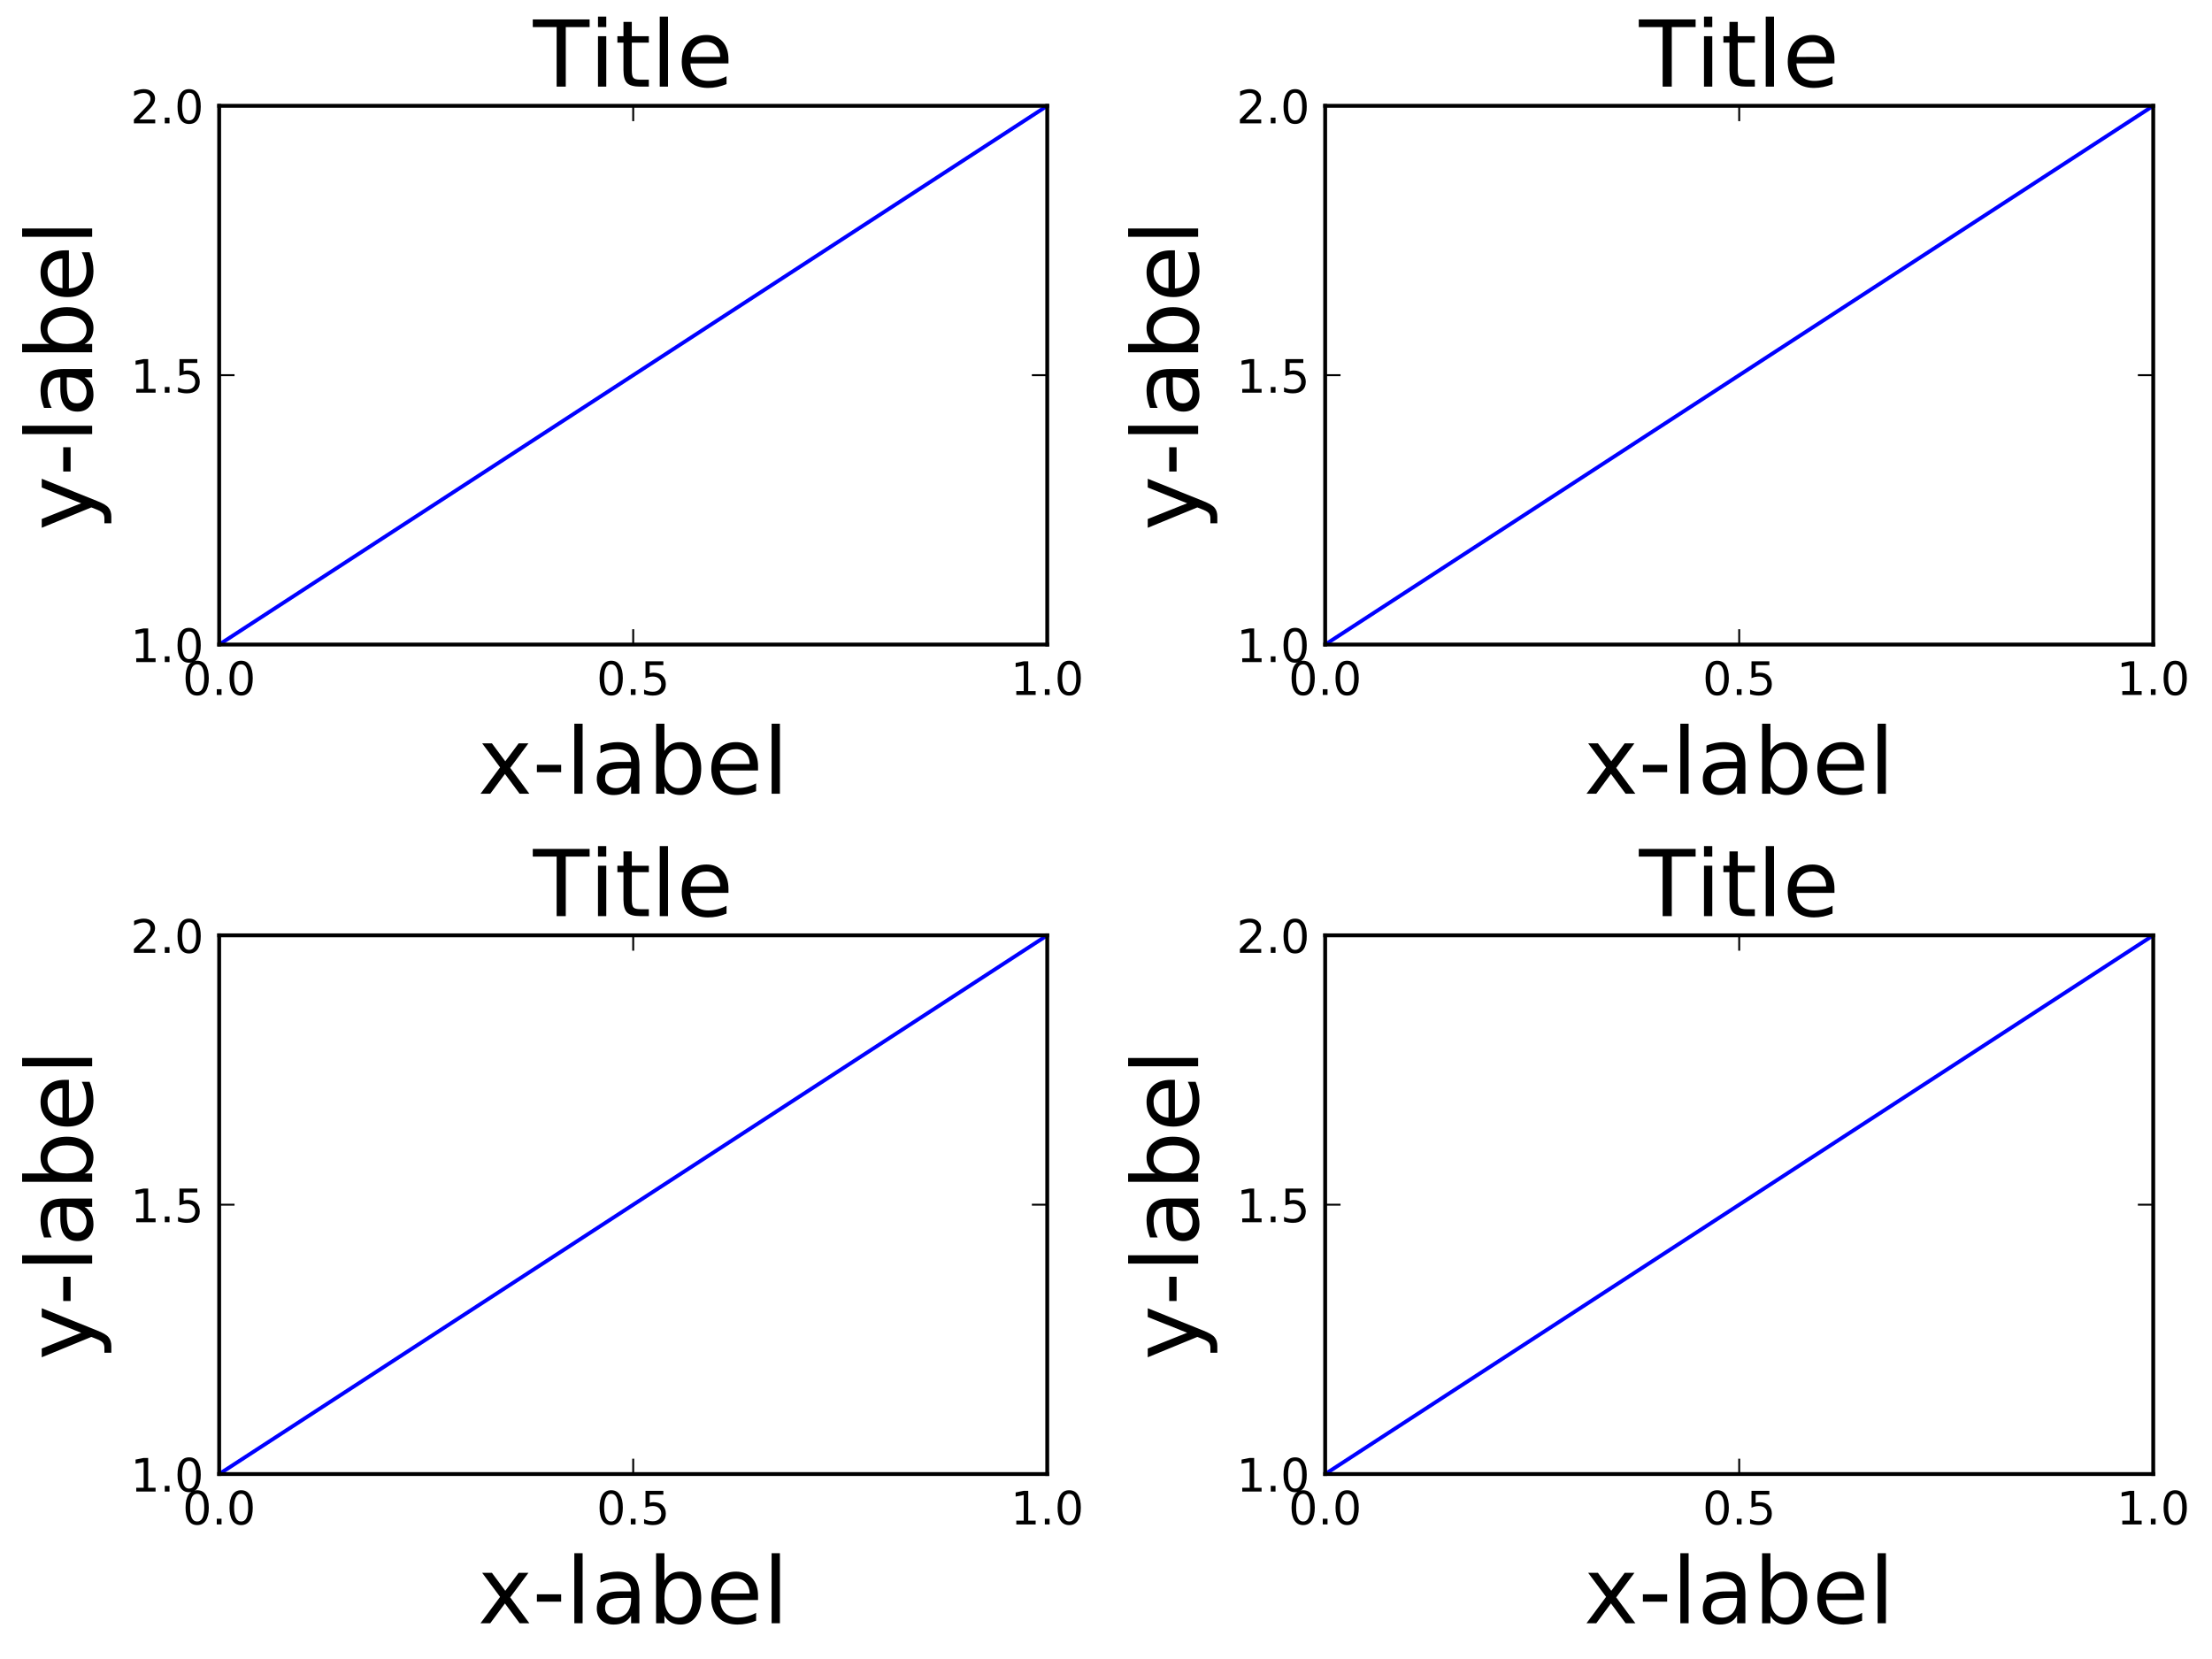
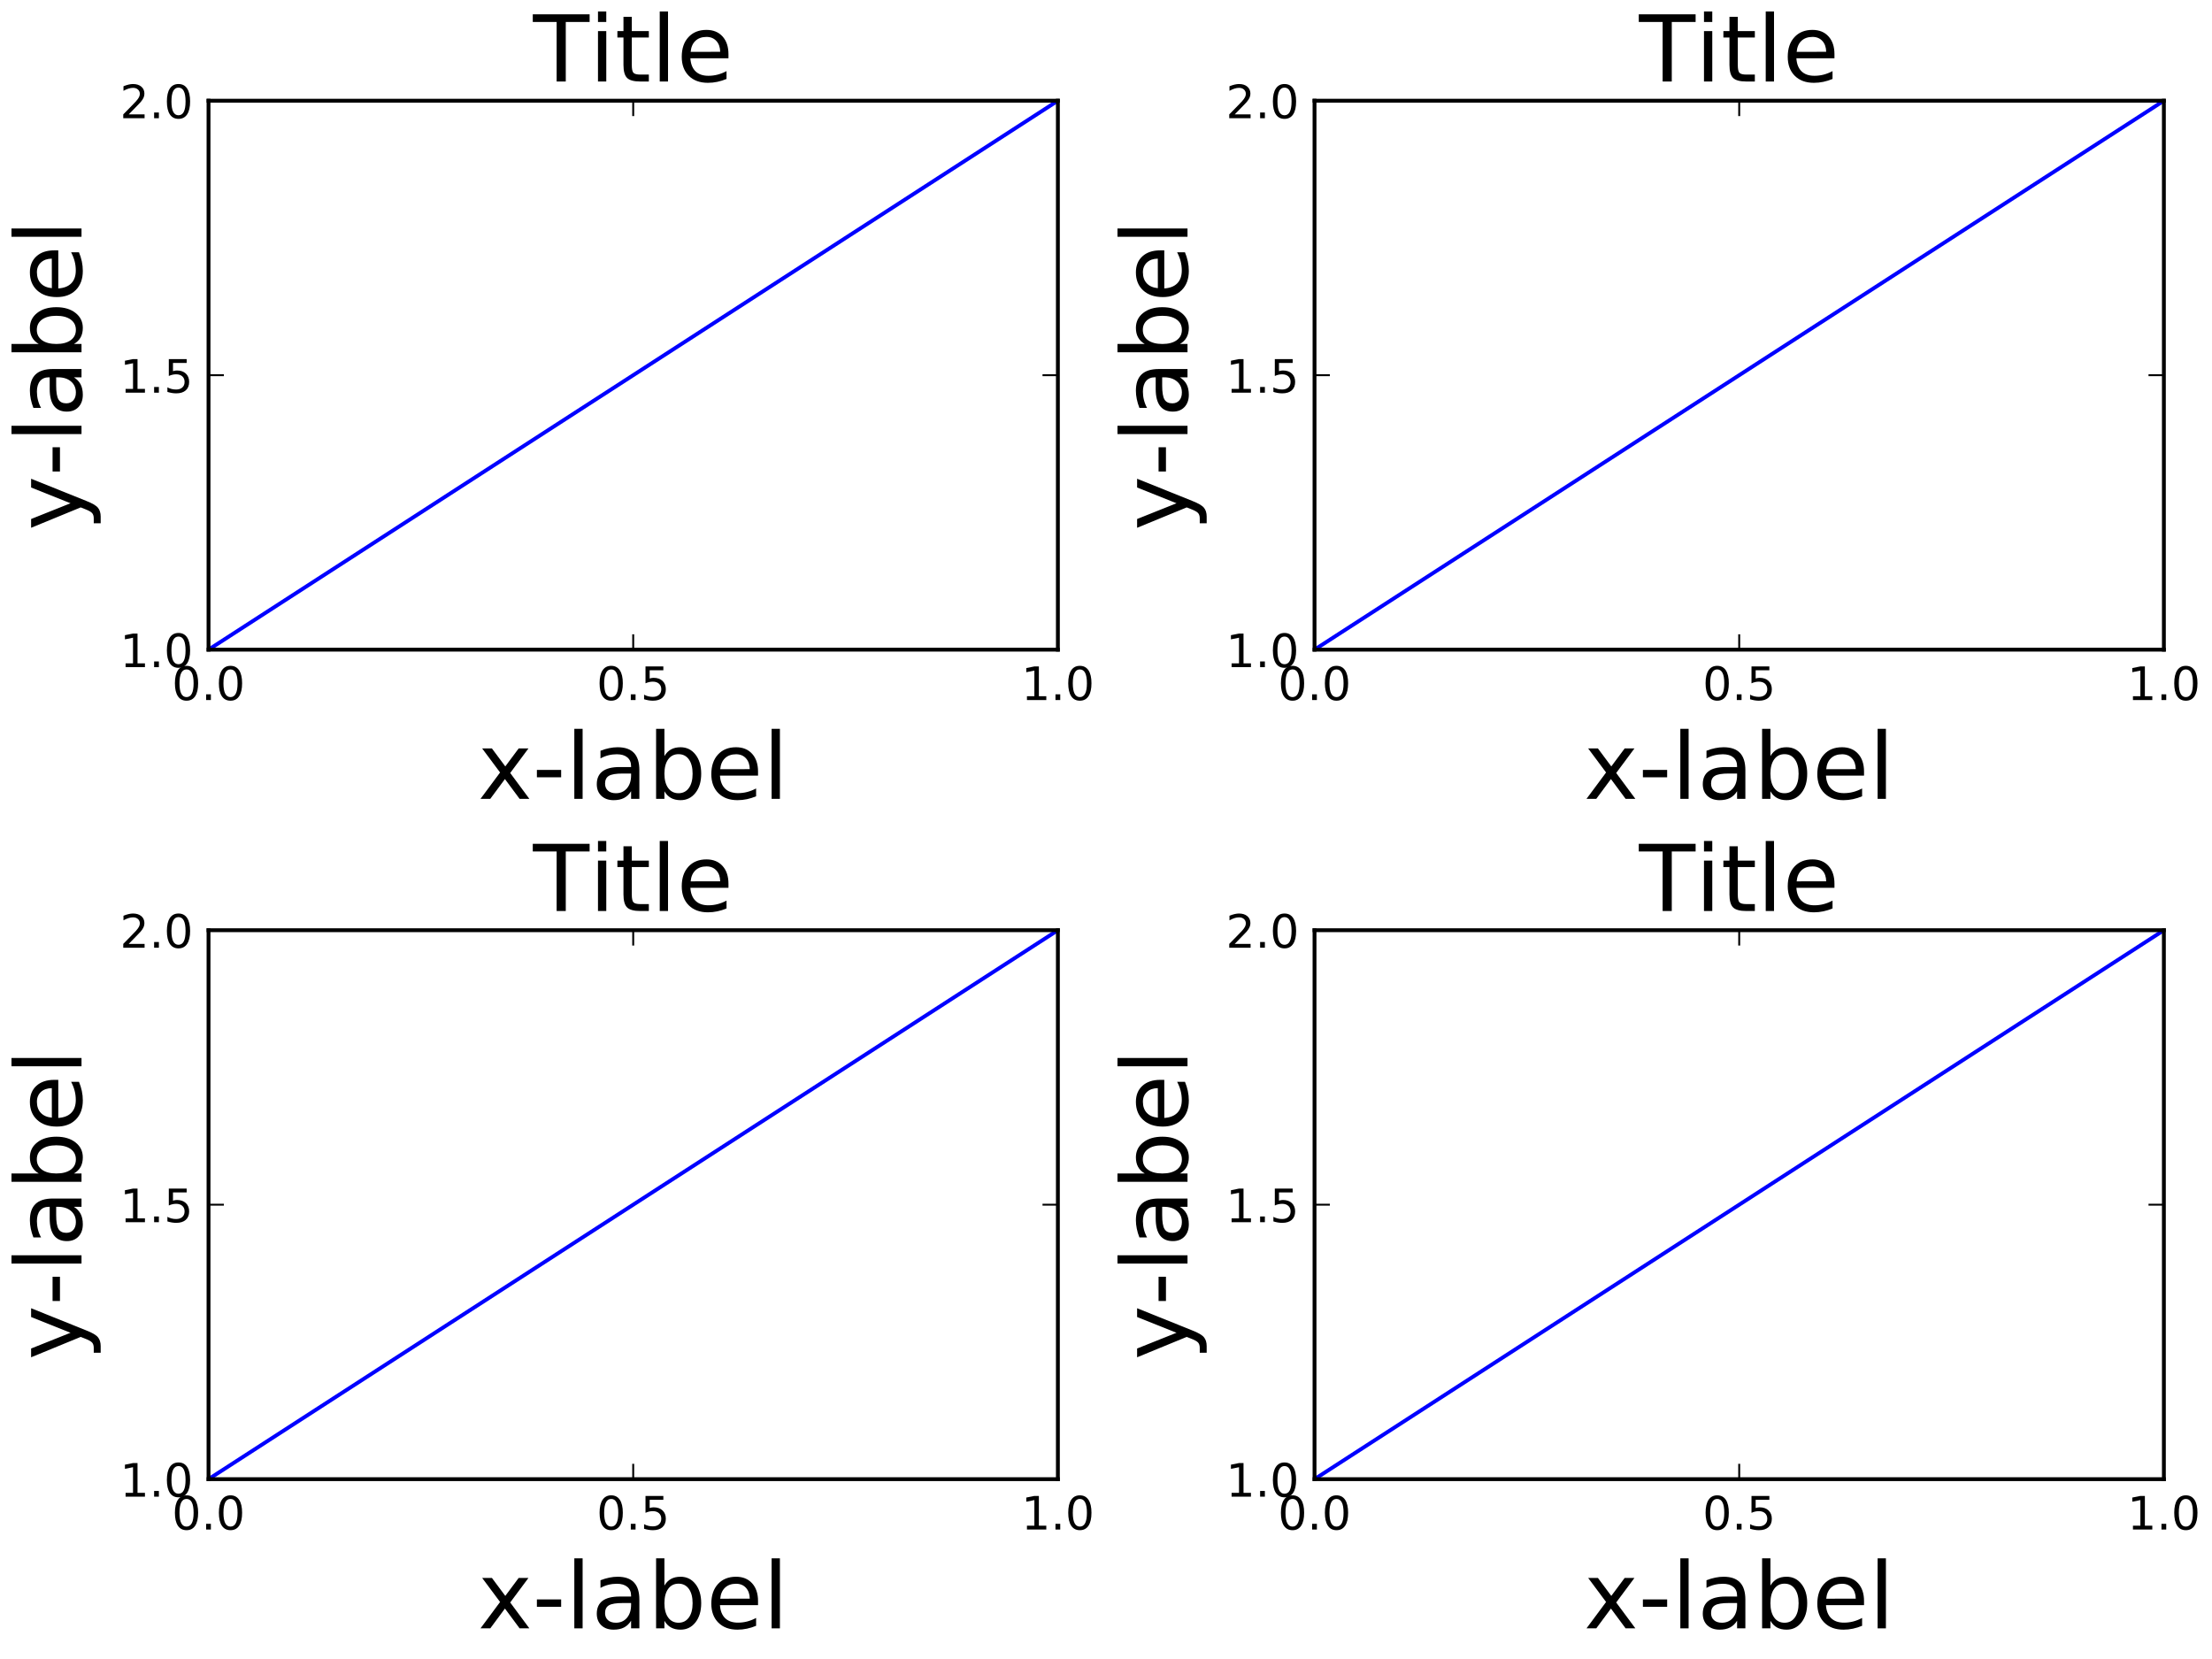
<svg xmlns="http://www.w3.org/2000/svg" xmlns:xlink="http://www.w3.org/1999/xlink" height="432pt" version="1.1" viewBox="0 0 576 432" width="576pt">
  <defs>
    <style type="text/css">
*{stroke-linecap:butt;stroke-linejoin:round;}
  </style>
  </defs>
  <g id="figure_1">
    <g id="patch_1">
      <path d="M 0 432  L 576 432  L 576 0  L 0 0  z " style="fill:#ffffff;" />
    </g>
    <g id="axes_1">
      <g id="patch_2">
-         <path d="M 57.071 167.839  L 272.698 167.839  L 272.698 27.556  L 57.071 27.556  z " style="fill:#ffffff;" />
+         <path d="M 54.3 169.17  L 275.469 169.17  L 275.469 26.225  L 54.3 26.225  z " style="fill:#ffffff;" />
      </g>
      <g id="line2d_1">
-         <path clip-path="url(#p19af121fdf)" d="M 57.071 167.839  L 272.698 27.556  " style="fill:none;stroke:#0000ff;stroke-linecap:square;" />
+         <path clip-path="url(#p1b4fb4a996)" d="M 54.3 169.17  L 275.469 26.225  " style="fill:none;stroke:#0000ff;stroke-linecap:square;" />
      </g>
      <g id="patch_3">
-         <path d="M 57.071 167.839  L 57.071 27.556  " style="fill:none;stroke:#000000;stroke-linecap:square;stroke-linejoin:miter;" />
+         <path d="M 54.3 169.17  L 54.3 26.225  " style="fill:none;stroke:#000000;stroke-linecap:square;stroke-linejoin:miter;" />
      </g>
      <g id="patch_4">
-         <path d="M 272.698 167.839  L 272.698 27.556  " style="fill:none;stroke:#000000;stroke-linecap:square;stroke-linejoin:miter;" />
+         <path d="M 275.469 169.17  L 275.469 26.225  " style="fill:none;stroke:#000000;stroke-linecap:square;stroke-linejoin:miter;" />
      </g>
      <g id="patch_5">
-         <path d="M 57.071 167.839  L 272.698 167.839  " style="fill:none;stroke:#000000;stroke-linecap:square;stroke-linejoin:miter;" />
+         <path d="M 54.3 169.17  L 275.469 169.17  " style="fill:none;stroke:#000000;stroke-linecap:square;stroke-linejoin:miter;" />
      </g>
      <g id="patch_6">
-         <path d="M 57.071 27.556  L 272.698 27.556  " style="fill:none;stroke:#000000;stroke-linecap:square;stroke-linejoin:miter;" />
+         <path d="M 54.3 26.225  L 275.469 26.225  " style="fill:none;stroke:#000000;stroke-linecap:square;stroke-linejoin:miter;" />
      </g>
      <g id="matplotlib.axis_1">
        <g id="xtick_1">
          <g id="line2d_2">
            <defs>
              <path d="M 0 0  L 0 -4  " id="m368fc901b1" style="stroke:#000000;stroke-width:0.5;" />
            </defs>
            <g>
-               <use style="stroke:#000000;stroke-width:0.5;" x="57.071" xlink:href="#m368fc901b1" y="167.839" />
+               <use style="stroke:#000000;stroke-width:0.5;" x="54.3" xlink:href="#m368fc901b1" y="169.17" />
            </g>
          </g>
          <g id="line2d_3">
            <defs>
              <path d="M 0 0  L 0 4  " id="mc63e59a608" style="stroke:#000000;stroke-width:0.5;" />
            </defs>
            <g>
-               <use style="stroke:#000000;stroke-width:0.5;" x="57.071" xlink:href="#mc63e59a608" y="27.556" />
+               <use style="stroke:#000000;stroke-width:0.5;" x="54.3" xlink:href="#mc63e59a608" y="26.225" />
            </g>
          </g>
          <g id="text_1">
            <defs>
              <path d="M 31.781 66.406  Q 24.172 66.406 20.328 58.906  Q 16.5 51.422 16.5 36.375  Q 16.5 21.391 20.328 13.891  Q 24.172 6.391 31.781 6.391  Q 39.453 6.391 43.281 13.891  Q 47.125 21.391 47.125 36.375  Q 47.125 51.422 43.281 58.906  Q 39.453 66.406 31.781 66.406  z M 31.781 74.219  Q 44.047 74.219 50.516 64.516  Q 56.984 54.828 56.984 36.375  Q 56.984 17.969 50.516 8.266  Q 44.047 -1.422 31.781 -1.422  Q 19.531 -1.422 13.062 8.266  Q 6.594 17.969 6.594 36.375  Q 6.594 54.828 13.062 64.516  Q 19.531 74.219 31.781 74.219  z " id="DejaVuSans-30" />
              <path d="M 10.688 12.406  L 21 12.406  L 21 0  L 10.688 0  z " id="DejaVuSans-2e" />
            </defs>
-             <g transform="translate(47.52938 180.9569)scale(0.12 -0.12)">
+             <g transform="translate(44.75808 182.2882)scale(0.12 -0.12)">
              <use xlink:href="#DejaVuSans-30" />
              <use x="63.623" xlink:href="#DejaVuSans-2e" />
              <use x="95.41" xlink:href="#DejaVuSans-30" />
            </g>
          </g>
        </g>
        <g id="xtick_2">
          <g id="line2d_4">
            <g>
-               <use style="stroke:#000000;stroke-width:0.5;" x="164.885" xlink:href="#m368fc901b1" y="167.839" />
+               <use style="stroke:#000000;stroke-width:0.5;" x="164.885" xlink:href="#m368fc901b1" y="169.17" />
            </g>
          </g>
          <g id="line2d_5">
            <g>
-               <use style="stroke:#000000;stroke-width:0.5;" x="164.885" xlink:href="#mc63e59a608" y="27.556" />
+               <use style="stroke:#000000;stroke-width:0.5;" x="164.885" xlink:href="#mc63e59a608" y="26.225" />
            </g>
          </g>
          <g id="text_2">
            <defs>
              <path d="M 10.797 72.906  L 49.516 72.906  L 49.516 64.594  L 19.828 64.594  L 19.828 46.734  Q 21.969 47.469 24.109 47.828  Q 26.266 48.188 28.422 48.188  Q 40.625 48.188 47.75 41.5  Q 54.891 34.812 54.891 23.391  Q 54.891 11.625 47.562 5.094  Q 40.234 -1.422 26.906 -1.422  Q 22.312 -1.422 17.547 -0.641  Q 12.797 0.141 7.719 1.703  L 7.719 11.625  Q 12.109 9.234 16.797 8.062  Q 21.484 6.891 26.703 6.891  Q 35.156 6.891 40.078 11.328  Q 45.016 15.766 45.016 23.391  Q 45.016 31 40.078 35.438  Q 35.156 39.891 26.703 39.891  Q 22.75 39.891 18.812 39.016  Q 14.891 38.141 10.797 36.281  z " id="DejaVuSans-35" />
            </defs>
-             <g transform="translate(155.3428 180.9569)scale(0.12 -0.12)">
+             <g transform="translate(155.3428 182.2882)scale(0.12 -0.12)">
              <use xlink:href="#DejaVuSans-30" />
              <use x="63.623" xlink:href="#DejaVuSans-2e" />
              <use x="95.41" xlink:href="#DejaVuSans-35" />
            </g>
          </g>
        </g>
        <g id="xtick_3">
          <g id="line2d_6">
            <g>
-               <use style="stroke:#000000;stroke-width:0.5;" x="272.698" xlink:href="#m368fc901b1" y="167.839" />
+               <use style="stroke:#000000;stroke-width:0.5;" x="275.469" xlink:href="#m368fc901b1" y="169.17" />
            </g>
          </g>
          <g id="line2d_7">
            <g>
-               <use style="stroke:#000000;stroke-width:0.5;" x="272.698" xlink:href="#mc63e59a608" y="27.556" />
+               <use style="stroke:#000000;stroke-width:0.5;" x="275.469" xlink:href="#mc63e59a608" y="26.225" />
            </g>
          </g>
          <g id="text_3">
            <defs>
              <path d="M 12.406 8.297  L 28.516 8.297  L 28.516 63.922  L 10.984 60.406  L 10.984 69.391  L 28.422 72.906  L 38.281 72.906  L 38.281 8.297  L 54.391 8.297  L 54.391 0  L 12.406 0  z " id="DejaVuSans-31" />
            </defs>
-             <g transform="translate(263.1562 180.9569)scale(0.12 -0.12)">
+             <g transform="translate(265.9275 182.2882)scale(0.12 -0.12)">
              <use xlink:href="#DejaVuSans-31" />
              <use x="63.623" xlink:href="#DejaVuSans-2e" />
              <use x="95.41" xlink:href="#DejaVuSans-30" />
            </g>
          </g>
        </g>
        <g id="text_4">
          <defs>
            <path d="M 54.891 54.688  L 35.109 28.078  L 55.906 0  L 45.312 0  L 29.391 21.484  L 13.484 0  L 2.875 0  L 24.125 28.609  L 4.688 54.688  L 15.281 54.688  L 29.781 35.203  L 44.281 54.688  z " id="DejaVuSans-78" />
            <path d="M 4.891 31.391  L 31.203 31.391  L 31.203 23.391  L 4.891 23.391  z " id="DejaVuSans-2d" />
            <path d="M 9.422 75.984  L 18.406 75.984  L 18.406 0  L 9.422 0  z " id="DejaVuSans-6c" />
            <path d="M 34.281 27.484  Q 23.391 27.484 19.188 25  Q 14.984 22.516 14.984 16.5  Q 14.984 11.719 18.141 8.906  Q 21.297 6.109 26.703 6.109  Q 34.188 6.109 38.703 11.406  Q 43.219 16.703 43.219 25.484  L 43.219 27.484  z M 52.203 31.203  L 52.203 0  L 43.219 0  L 43.219 8.297  Q 40.141 3.328 35.547 0.953  Q 30.953 -1.422 24.312 -1.422  Q 15.922 -1.422 10.953 3.297  Q 6 8.016 6 15.922  Q 6 25.141 12.172 29.828  Q 18.359 34.516 30.609 34.516  L 43.219 34.516  L 43.219 35.406  Q 43.219 41.609 39.141 45  Q 35.062 48.391 27.688 48.391  Q 23 48.391 18.547 47.266  Q 14.109 46.141 10.016 43.891  L 10.016 52.203  Q 14.938 54.109 19.578 55.047  Q 24.219 56 28.609 56  Q 40.484 56 46.344 49.844  Q 52.203 43.703 52.203 31.203  z " id="DejaVuSans-61" />
            <path d="M 48.688 27.297  Q 48.688 37.203 44.609 42.844  Q 40.531 48.484 33.406 48.484  Q 26.266 48.484 22.188 42.844  Q 18.109 37.203 18.109 27.297  Q 18.109 17.391 22.188 11.75  Q 26.266 6.109 33.406 6.109  Q 40.531 6.109 44.609 11.75  Q 48.688 17.391 48.688 27.297  z M 18.109 46.391  Q 20.953 51.266 25.266 53.625  Q 29.594 56 35.594 56  Q 45.562 56 51.781 48.094  Q 58.016 40.188 58.016 27.297  Q 58.016 14.406 51.781 6.484  Q 45.562 -1.422 35.594 -1.422  Q 29.594 -1.422 25.266 0.953  Q 20.953 3.328 18.109 8.203  L 18.109 0  L 9.078 0  L 9.078 75.984  L 18.109 75.984  z " id="DejaVuSans-62" />
            <path d="M 56.203 29.594  L 56.203 25.203  L 14.891 25.203  Q 15.484 15.922 20.484 11.062  Q 25.484 6.203 34.422 6.203  Q 39.594 6.203 44.453 7.469  Q 49.312 8.734 54.109 11.281  L 54.109 2.781  Q 49.266 0.734 44.188 -0.344  Q 39.109 -1.422 33.891 -1.422  Q 20.797 -1.422 13.156 6.188  Q 5.516 13.812 5.516 26.812  Q 5.516 40.234 12.766 48.109  Q 20.016 56 32.328 56  Q 43.359 56 49.781 48.891  Q 56.203 41.797 56.203 29.594  z M 47.219 32.234  Q 47.125 39.594 43.094 43.984  Q 39.062 48.391 32.422 48.391  Q 24.906 48.391 20.391 44.141  Q 15.875 39.891 15.188 32.172  z " id="DejaVuSans-65" />
          </defs>
-           <g transform="translate(124.4297 206.6887)scale(0.24 -0.24)">
+           <g transform="translate(124.4297 208.02)scale(0.24 -0.24)">
            <use xlink:href="#DejaVuSans-78" />
            <use x="59.18" xlink:href="#DejaVuSans-2d" />
            <use x="95.264" xlink:href="#DejaVuSans-6c" />
            <use x="123.047" xlink:href="#DejaVuSans-61" />
            <use x="184.326" xlink:href="#DejaVuSans-62" />
            <use x="247.803" xlink:href="#DejaVuSans-65" />
            <use x="309.326" xlink:href="#DejaVuSans-6c" />
          </g>
        </g>
      </g>
      <g id="matplotlib.axis_2">
        <g id="ytick_1">
          <g id="line2d_8">
            <defs>
              <path d="M 0 0  L 4 0  " id="m556f96d829" style="stroke:#000000;stroke-width:0.5;" />
            </defs>
            <g>
-               <use style="stroke:#000000;stroke-width:0.5;" x="57.071" xlink:href="#m556f96d829" y="167.839" />
+               <use style="stroke:#000000;stroke-width:0.5;" x="54.3" xlink:href="#m556f96d829" y="169.17" />
            </g>
          </g>
          <g id="line2d_9">
            <defs>
              <path d="M 0 0  L -4 0  " id="m27e32ca04a" style="stroke:#000000;stroke-width:0.5;" />
            </defs>
            <g>
-               <use style="stroke:#000000;stroke-width:0.5;" x="272.698" xlink:href="#m27e32ca04a" y="167.839" />
+               <use style="stroke:#000000;stroke-width:0.5;" x="275.469" xlink:href="#m27e32ca04a" y="169.17" />
            </g>
          </g>
          <g id="text_5">
-             <g transform="translate(33.9875 172.3978)scale(0.12 -0.12)">
+             <g transform="translate(31.21621 173.7291)scale(0.12 -0.12)">
              <use xlink:href="#DejaVuSans-31" />
              <use x="63.623" xlink:href="#DejaVuSans-2e" />
              <use x="95.41" xlink:href="#DejaVuSans-30" />
            </g>
          </g>
        </g>
        <g id="ytick_2">
          <g id="line2d_10">
            <g>
-               <use style="stroke:#000000;stroke-width:0.5;" x="57.071" xlink:href="#m556f96d829" y="97.698" />
+               <use style="stroke:#000000;stroke-width:0.5;" x="54.3" xlink:href="#m556f96d829" y="97.698" />
            </g>
          </g>
          <g id="line2d_11">
            <g>
-               <use style="stroke:#000000;stroke-width:0.5;" x="272.698" xlink:href="#m27e32ca04a" y="97.698" />
+               <use style="stroke:#000000;stroke-width:0.5;" x="275.469" xlink:href="#m27e32ca04a" y="97.698" />
            </g>
          </g>
          <g id="text_6">
-             <g transform="translate(33.9875 102.2566)scale(0.12 -0.12)">
+             <g transform="translate(31.21621 102.2566)scale(0.12 -0.12)">
              <use xlink:href="#DejaVuSans-31" />
              <use x="63.623" xlink:href="#DejaVuSans-2e" />
              <use x="95.41" xlink:href="#DejaVuSans-35" />
            </g>
          </g>
        </g>
        <g id="ytick_3">
          <g id="line2d_12">
            <g>
-               <use style="stroke:#000000;stroke-width:0.5;" x="57.071" xlink:href="#m556f96d829" y="27.556" />
+               <use style="stroke:#000000;stroke-width:0.5;" x="54.3" xlink:href="#m556f96d829" y="26.225" />
            </g>
          </g>
          <g id="line2d_13">
            <g>
-               <use style="stroke:#000000;stroke-width:0.5;" x="272.698" xlink:href="#m27e32ca04a" y="27.556" />
+               <use style="stroke:#000000;stroke-width:0.5;" x="275.469" xlink:href="#m27e32ca04a" y="26.225" />
            </g>
          </g>
          <g id="text_7">
            <defs>
              <path d="M 19.188 8.297  L 53.609 8.297  L 53.609 0  L 7.328 0  L 7.328 8.297  Q 12.938 14.109 22.625 23.891  Q 32.328 33.688 34.812 36.531  Q 39.547 41.844 41.422 45.531  Q 43.312 49.219 43.312 52.781  Q 43.312 58.594 39.234 62.25  Q 35.156 65.922 28.609 65.922  Q 23.969 65.922 18.812 64.312  Q 13.672 62.703 7.812 59.422  L 7.812 69.391  Q 13.766 71.781 18.938 73  Q 24.125 74.219 28.422 74.219  Q 39.75 74.219 46.484 68.547  Q 53.219 62.891 53.219 53.422  Q 53.219 48.922 51.531 44.891  Q 49.859 40.875 45.406 35.406  Q 44.188 33.984 37.641 27.219  Q 31.109 20.453 19.188 8.297  z " id="DejaVuSans-32" />
            </defs>
-             <g transform="translate(33.9875 32.11531)scale(0.12 -0.12)">
+             <g transform="translate(31.21621 30.78402)scale(0.12 -0.12)">
              <use xlink:href="#DejaVuSans-32" />
              <use x="63.623" xlink:href="#DejaVuSans-2e" />
              <use x="95.41" xlink:href="#DejaVuSans-30" />
            </g>
          </g>
        </g>
        <g id="text_8">
          <defs>
            <path d="M 32.172 -5.078  Q 28.375 -14.844 24.75 -17.812  Q 21.141 -20.797 15.094 -20.797  L 7.906 -20.797  L 7.906 -13.281  L 13.188 -13.281  Q 16.891 -13.281 18.938 -11.516  Q 21 -9.766 23.484 -3.219  L 25.094 0.875  L 2.984 54.688  L 12.5 54.688  L 29.594 11.922  L 46.688 54.688  L 56.203 54.688  z " id="DejaVuSans-79" />
          </defs>
-           <g transform="translate(23.99625 138.1506)rotate(-90)scale(0.24 -0.24)">
+           <g transform="translate(21.22496 138.1506)rotate(-90)scale(0.24 -0.24)">
            <use xlink:href="#DejaVuSans-79" />
            <use x="59.164" xlink:href="#DejaVuSans-2d" />
            <use x="95.248" xlink:href="#DejaVuSans-6c" />
            <use x="123.031" xlink:href="#DejaVuSans-61" />
            <use x="184.311" xlink:href="#DejaVuSans-62" />
            <use x="247.787" xlink:href="#DejaVuSans-65" />
            <use x="309.311" xlink:href="#DejaVuSans-6c" />
          </g>
        </g>
      </g>
      <g id="text_9">
        <defs>
          <path d="M -0.297 72.906  L 61.375 72.906  L 61.375 64.594  L 35.5 64.594  L 35.5 0  L 25.594 0  L 25.594 64.594  L -0.297 64.594  z " id="DejaVuSans-54" />
          <path d="M 9.422 54.688  L 18.406 54.688  L 18.406 0  L 9.422 0  z M 9.422 75.984  L 18.406 75.984  L 18.406 64.594  L 9.422 64.594  z " id="DejaVuSans-69" />
          <path d="M 18.312 70.219  L 18.312 54.688  L 36.812 54.688  L 36.812 47.703  L 18.312 47.703  L 18.312 18.016  Q 18.312 11.328 20.141 9.422  Q 21.969 7.516 27.594 7.516  L 36.812 7.516  L 36.812 0  L 27.594 0  Q 17.188 0 13.234 3.875  Q 9.281 7.766 9.281 18.016  L 9.281 47.703  L 2.688 47.703  L 2.688 54.688  L 9.281 54.688  L 9.281 70.219  z " id="DejaVuSans-74" />
        </defs>
-         <g transform="translate(138.8053 22.55625)scale(0.24 -0.24)">
+         <g transform="translate(138.8053 21.22496)scale(0.24 -0.24)">
          <use xlink:href="#DejaVuSans-54" />
          <use x="61.037" xlink:href="#DejaVuSans-69" />
          <use x="88.82" xlink:href="#DejaVuSans-74" />
          <use x="128.029" xlink:href="#DejaVuSans-6c" />
          <use x="155.812" xlink:href="#DejaVuSans-65" />
        </g>
      </g>
    </g>
    <g id="axes_2">
      <g id="patch_7">
-         <path d="M 345.071 167.839  L 560.698 167.839  L 560.698 27.556  L 345.071 27.556  z " style="fill:#ffffff;" />
+         <path d="M 342.3 169.17  L 563.469 169.17  L 563.469 26.225  L 342.3 26.225  z " style="fill:#ffffff;" />
      </g>
      <g id="line2d_14">
-         <path clip-path="url(#pb93dc5687a)" d="M 345.071 167.839  L 560.698 27.556  " style="fill:none;stroke:#0000ff;stroke-linecap:square;" />
+         <path clip-path="url(#p1c2f6c0ef6)" d="M 342.3 169.17  L 563.469 26.225  " style="fill:none;stroke:#0000ff;stroke-linecap:square;" />
      </g>
      <g id="patch_8">
-         <path d="M 345.071 167.839  L 345.071 27.556  " style="fill:none;stroke:#000000;stroke-linecap:square;stroke-linejoin:miter;" />
+         <path d="M 342.3 169.17  L 342.3 26.225  " style="fill:none;stroke:#000000;stroke-linecap:square;stroke-linejoin:miter;" />
      </g>
      <g id="patch_9">
-         <path d="M 560.698 167.839  L 560.698 27.556  " style="fill:none;stroke:#000000;stroke-linecap:square;stroke-linejoin:miter;" />
+         <path d="M 563.469 169.17  L 563.469 26.225  " style="fill:none;stroke:#000000;stroke-linecap:square;stroke-linejoin:miter;" />
      </g>
      <g id="patch_10">
-         <path d="M 345.071 167.839  L 560.698 167.839  " style="fill:none;stroke:#000000;stroke-linecap:square;stroke-linejoin:miter;" />
+         <path d="M 342.3 169.17  L 563.469 169.17  " style="fill:none;stroke:#000000;stroke-linecap:square;stroke-linejoin:miter;" />
      </g>
      <g id="patch_11">
-         <path d="M 345.071 27.556  L 560.698 27.556  " style="fill:none;stroke:#000000;stroke-linecap:square;stroke-linejoin:miter;" />
+         <path d="M 342.3 26.225  L 563.469 26.225  " style="fill:none;stroke:#000000;stroke-linecap:square;stroke-linejoin:miter;" />
      </g>
      <g id="matplotlib.axis_3">
        <g id="xtick_4">
          <g id="line2d_15">
            <g>
-               <use style="stroke:#000000;stroke-width:0.5;" x="345.071" xlink:href="#m368fc901b1" y="167.839" />
+               <use style="stroke:#000000;stroke-width:0.5;" x="342.3" xlink:href="#m368fc901b1" y="169.17" />
            </g>
          </g>
          <g id="line2d_16">
            <g>
-               <use style="stroke:#000000;stroke-width:0.5;" x="345.071" xlink:href="#mc63e59a608" y="27.556" />
+               <use style="stroke:#000000;stroke-width:0.5;" x="342.3" xlink:href="#mc63e59a608" y="26.225" />
            </g>
          </g>
          <g id="text_10">
-             <g transform="translate(335.5294 180.9569)scale(0.12 -0.12)">
+             <g transform="translate(332.7581 182.2882)scale(0.12 -0.12)">
              <use xlink:href="#DejaVuSans-30" />
              <use x="63.623" xlink:href="#DejaVuSans-2e" />
              <use x="95.41" xlink:href="#DejaVuSans-30" />
            </g>
          </g>
        </g>
        <g id="xtick_5">
          <g id="line2d_17">
            <g>
-               <use style="stroke:#000000;stroke-width:0.5;" x="452.885" xlink:href="#m368fc901b1" y="167.839" />
+               <use style="stroke:#000000;stroke-width:0.5;" x="452.885" xlink:href="#m368fc901b1" y="169.17" />
            </g>
          </g>
          <g id="line2d_18">
            <g>
-               <use style="stroke:#000000;stroke-width:0.5;" x="452.885" xlink:href="#mc63e59a608" y="27.556" />
+               <use style="stroke:#000000;stroke-width:0.5;" x="452.885" xlink:href="#mc63e59a608" y="26.225" />
            </g>
          </g>
          <g id="text_11">
-             <g transform="translate(443.3428 180.9569)scale(0.12 -0.12)">
+             <g transform="translate(443.3428 182.2882)scale(0.12 -0.12)">
              <use xlink:href="#DejaVuSans-30" />
              <use x="63.623" xlink:href="#DejaVuSans-2e" />
              <use x="95.41" xlink:href="#DejaVuSans-35" />
            </g>
          </g>
        </g>
        <g id="xtick_6">
          <g id="line2d_19">
            <g>
-               <use style="stroke:#000000;stroke-width:0.5;" x="560.698" xlink:href="#m368fc901b1" y="167.839" />
+               <use style="stroke:#000000;stroke-width:0.5;" x="563.469" xlink:href="#m368fc901b1" y="169.17" />
            </g>
          </g>
          <g id="line2d_20">
            <g>
-               <use style="stroke:#000000;stroke-width:0.5;" x="560.698" xlink:href="#mc63e59a608" y="27.556" />
+               <use style="stroke:#000000;stroke-width:0.5;" x="563.469" xlink:href="#mc63e59a608" y="26.225" />
            </g>
          </g>
          <g id="text_12">
-             <g transform="translate(551.1562 180.9569)scale(0.12 -0.12)">
+             <g transform="translate(553.9275 182.2882)scale(0.12 -0.12)">
              <use xlink:href="#DejaVuSans-31" />
              <use x="63.623" xlink:href="#DejaVuSans-2e" />
              <use x="95.41" xlink:href="#DejaVuSans-30" />
            </g>
          </g>
        </g>
        <g id="text_13">
-           <g transform="translate(412.4297 206.6887)scale(0.24 -0.24)">
+           <g transform="translate(412.4297 208.02)scale(0.24 -0.24)">
            <use xlink:href="#DejaVuSans-78" />
            <use x="59.18" xlink:href="#DejaVuSans-2d" />
            <use x="95.264" xlink:href="#DejaVuSans-6c" />
            <use x="123.047" xlink:href="#DejaVuSans-61" />
            <use x="184.326" xlink:href="#DejaVuSans-62" />
            <use x="247.803" xlink:href="#DejaVuSans-65" />
            <use x="309.326" xlink:href="#DejaVuSans-6c" />
          </g>
        </g>
      </g>
      <g id="matplotlib.axis_4">
        <g id="ytick_4">
          <g id="line2d_21">
            <g>
-               <use style="stroke:#000000;stroke-width:0.5;" x="345.071" xlink:href="#m556f96d829" y="167.839" />
+               <use style="stroke:#000000;stroke-width:0.5;" x="342.3" xlink:href="#m556f96d829" y="169.17" />
            </g>
          </g>
          <g id="line2d_22">
            <g>
-               <use style="stroke:#000000;stroke-width:0.5;" x="560.698" xlink:href="#m27e32ca04a" y="167.839" />
+               <use style="stroke:#000000;stroke-width:0.5;" x="563.469" xlink:href="#m27e32ca04a" y="169.17" />
            </g>
          </g>
          <g id="text_14">
-             <g transform="translate(321.9875 172.3978)scale(0.12 -0.12)">
+             <g transform="translate(319.2162 173.7291)scale(0.12 -0.12)">
              <use xlink:href="#DejaVuSans-31" />
              <use x="63.623" xlink:href="#DejaVuSans-2e" />
              <use x="95.41" xlink:href="#DejaVuSans-30" />
            </g>
          </g>
        </g>
        <g id="ytick_5">
          <g id="line2d_23">
            <g>
-               <use style="stroke:#000000;stroke-width:0.5;" x="345.071" xlink:href="#m556f96d829" y="97.698" />
+               <use style="stroke:#000000;stroke-width:0.5;" x="342.3" xlink:href="#m556f96d829" y="97.698" />
            </g>
          </g>
          <g id="line2d_24">
            <g>
-               <use style="stroke:#000000;stroke-width:0.5;" x="560.698" xlink:href="#m27e32ca04a" y="97.698" />
+               <use style="stroke:#000000;stroke-width:0.5;" x="563.469" xlink:href="#m27e32ca04a" y="97.698" />
            </g>
          </g>
          <g id="text_15">
-             <g transform="translate(321.9875 102.2566)scale(0.12 -0.12)">
+             <g transform="translate(319.2162 102.2566)scale(0.12 -0.12)">
              <use xlink:href="#DejaVuSans-31" />
              <use x="63.623" xlink:href="#DejaVuSans-2e" />
              <use x="95.41" xlink:href="#DejaVuSans-35" />
            </g>
          </g>
        </g>
        <g id="ytick_6">
          <g id="line2d_25">
            <g>
-               <use style="stroke:#000000;stroke-width:0.5;" x="345.071" xlink:href="#m556f96d829" y="27.556" />
+               <use style="stroke:#000000;stroke-width:0.5;" x="342.3" xlink:href="#m556f96d829" y="26.225" />
            </g>
          </g>
          <g id="line2d_26">
            <g>
-               <use style="stroke:#000000;stroke-width:0.5;" x="560.698" xlink:href="#m27e32ca04a" y="27.556" />
+               <use style="stroke:#000000;stroke-width:0.5;" x="563.469" xlink:href="#m27e32ca04a" y="26.225" />
            </g>
          </g>
          <g id="text_16">
-             <g transform="translate(321.9875 32.11531)scale(0.12 -0.12)">
+             <g transform="translate(319.2162 30.78402)scale(0.12 -0.12)">
              <use xlink:href="#DejaVuSans-32" />
              <use x="63.623" xlink:href="#DejaVuSans-2e" />
              <use x="95.41" xlink:href="#DejaVuSans-30" />
            </g>
          </g>
        </g>
        <g id="text_17">
-           <g transform="translate(311.9962 138.1506)rotate(-90)scale(0.24 -0.24)">
+           <g transform="translate(309.225 138.1506)rotate(-90)scale(0.24 -0.24)">
            <use xlink:href="#DejaVuSans-79" />
            <use x="59.164" xlink:href="#DejaVuSans-2d" />
            <use x="95.248" xlink:href="#DejaVuSans-6c" />
            <use x="123.031" xlink:href="#DejaVuSans-61" />
            <use x="184.311" xlink:href="#DejaVuSans-62" />
            <use x="247.787" xlink:href="#DejaVuSans-65" />
            <use x="309.311" xlink:href="#DejaVuSans-6c" />
          </g>
        </g>
      </g>
      <g id="text_18">
-         <g transform="translate(426.8053 22.55625)scale(0.24 -0.24)">
+         <g transform="translate(426.8053 21.22496)scale(0.24 -0.24)">
          <use xlink:href="#DejaVuSans-54" />
          <use x="61.037" xlink:href="#DejaVuSans-69" />
          <use x="88.82" xlink:href="#DejaVuSans-74" />
          <use x="128.029" xlink:href="#DejaVuSans-6c" />
          <use x="155.812" xlink:href="#DejaVuSans-65" />
        </g>
      </g>
    </g>
    <g id="axes_3">
      <g id="patch_12">
-         <path d="M 57.071 383.839  L 272.698 383.839  L 272.698 243.556  L 57.071 243.556  z " style="fill:#ffffff;" />
+         <path d="M 54.3 385.17  L 275.469 385.17  L 275.469 242.225  L 54.3 242.225  z " style="fill:#ffffff;" />
      </g>
      <g id="line2d_27">
-         <path clip-path="url(#p90dbf451b3)" d="M 57.071 383.839  L 272.698 243.556  " style="fill:none;stroke:#0000ff;stroke-linecap:square;" />
+         <path clip-path="url(#p70ce290438)" d="M 54.3 385.17  L 275.469 242.225  " style="fill:none;stroke:#0000ff;stroke-linecap:square;" />
      </g>
      <g id="patch_13">
-         <path d="M 57.071 383.839  L 57.071 243.556  " style="fill:none;stroke:#000000;stroke-linecap:square;stroke-linejoin:miter;" />
+         <path d="M 54.3 385.17  L 54.3 242.225  " style="fill:none;stroke:#000000;stroke-linecap:square;stroke-linejoin:miter;" />
      </g>
      <g id="patch_14">
-         <path d="M 272.698 383.839  L 272.698 243.556  " style="fill:none;stroke:#000000;stroke-linecap:square;stroke-linejoin:miter;" />
+         <path d="M 275.469 385.17  L 275.469 242.225  " style="fill:none;stroke:#000000;stroke-linecap:square;stroke-linejoin:miter;" />
      </g>
      <g id="patch_15">
-         <path d="M 57.071 383.839  L 272.698 383.839  " style="fill:none;stroke:#000000;stroke-linecap:square;stroke-linejoin:miter;" />
+         <path d="M 54.3 385.17  L 275.469 385.17  " style="fill:none;stroke:#000000;stroke-linecap:square;stroke-linejoin:miter;" />
      </g>
      <g id="patch_16">
-         <path d="M 57.071 243.556  L 272.698 243.556  " style="fill:none;stroke:#000000;stroke-linecap:square;stroke-linejoin:miter;" />
+         <path d="M 54.3 242.225  L 275.469 242.225  " style="fill:none;stroke:#000000;stroke-linecap:square;stroke-linejoin:miter;" />
      </g>
      <g id="matplotlib.axis_5">
        <g id="xtick_7">
          <g id="line2d_28">
            <g>
-               <use style="stroke:#000000;stroke-width:0.5;" x="57.071" xlink:href="#m368fc901b1" y="383.839" />
+               <use style="stroke:#000000;stroke-width:0.5;" x="54.3" xlink:href="#m368fc901b1" y="385.17" />
            </g>
          </g>
          <g id="line2d_29">
            <g>
-               <use style="stroke:#000000;stroke-width:0.5;" x="57.071" xlink:href="#mc63e59a608" y="243.556" />
+               <use style="stroke:#000000;stroke-width:0.5;" x="54.3" xlink:href="#mc63e59a608" y="242.225" />
            </g>
          </g>
          <g id="text_19">
-             <g transform="translate(47.52938 396.9569)scale(0.12 -0.12)">
+             <g transform="translate(44.75808 398.2882)scale(0.12 -0.12)">
              <use xlink:href="#DejaVuSans-30" />
              <use x="63.623" xlink:href="#DejaVuSans-2e" />
              <use x="95.41" xlink:href="#DejaVuSans-30" />
            </g>
          </g>
        </g>
        <g id="xtick_8">
          <g id="line2d_30">
            <g>
-               <use style="stroke:#000000;stroke-width:0.5;" x="164.885" xlink:href="#m368fc901b1" y="383.839" />
+               <use style="stroke:#000000;stroke-width:0.5;" x="164.885" xlink:href="#m368fc901b1" y="385.17" />
            </g>
          </g>
          <g id="line2d_31">
            <g>
-               <use style="stroke:#000000;stroke-width:0.5;" x="164.885" xlink:href="#mc63e59a608" y="243.556" />
+               <use style="stroke:#000000;stroke-width:0.5;" x="164.885" xlink:href="#mc63e59a608" y="242.225" />
            </g>
          </g>
          <g id="text_20">
-             <g transform="translate(155.3428 396.9569)scale(0.12 -0.12)">
+             <g transform="translate(155.3428 398.2882)scale(0.12 -0.12)">
              <use xlink:href="#DejaVuSans-30" />
              <use x="63.623" xlink:href="#DejaVuSans-2e" />
              <use x="95.41" xlink:href="#DejaVuSans-35" />
            </g>
          </g>
        </g>
        <g id="xtick_9">
          <g id="line2d_32">
            <g>
-               <use style="stroke:#000000;stroke-width:0.5;" x="272.698" xlink:href="#m368fc901b1" y="383.839" />
+               <use style="stroke:#000000;stroke-width:0.5;" x="275.469" xlink:href="#m368fc901b1" y="385.17" />
            </g>
          </g>
          <g id="line2d_33">
            <g>
-               <use style="stroke:#000000;stroke-width:0.5;" x="272.698" xlink:href="#mc63e59a608" y="243.556" />
+               <use style="stroke:#000000;stroke-width:0.5;" x="275.469" xlink:href="#mc63e59a608" y="242.225" />
            </g>
          </g>
          <g id="text_21">
-             <g transform="translate(263.1562 396.9569)scale(0.12 -0.12)">
+             <g transform="translate(265.9275 398.2882)scale(0.12 -0.12)">
              <use xlink:href="#DejaVuSans-31" />
              <use x="63.623" xlink:href="#DejaVuSans-2e" />
              <use x="95.41" xlink:href="#DejaVuSans-30" />
            </g>
          </g>
        </g>
        <g id="text_22">
-           <g transform="translate(124.4297 422.6888)scale(0.24 -0.24)">
+           <g transform="translate(124.4297 424.02)scale(0.24 -0.24)">
            <use xlink:href="#DejaVuSans-78" />
            <use x="59.18" xlink:href="#DejaVuSans-2d" />
            <use x="95.264" xlink:href="#DejaVuSans-6c" />
            <use x="123.047" xlink:href="#DejaVuSans-61" />
            <use x="184.326" xlink:href="#DejaVuSans-62" />
            <use x="247.803" xlink:href="#DejaVuSans-65" />
            <use x="309.326" xlink:href="#DejaVuSans-6c" />
          </g>
        </g>
      </g>
      <g id="matplotlib.axis_6">
        <g id="ytick_7">
          <g id="line2d_34">
            <g>
-               <use style="stroke:#000000;stroke-width:0.5;" x="57.071" xlink:href="#m556f96d829" y="383.839" />
+               <use style="stroke:#000000;stroke-width:0.5;" x="54.3" xlink:href="#m556f96d829" y="385.17" />
            </g>
          </g>
          <g id="line2d_35">
            <g>
-               <use style="stroke:#000000;stroke-width:0.5;" x="272.698" xlink:href="#m27e32ca04a" y="383.839" />
+               <use style="stroke:#000000;stroke-width:0.5;" x="275.469" xlink:href="#m27e32ca04a" y="385.17" />
            </g>
          </g>
          <g id="text_23">
-             <g transform="translate(33.9875 388.3978)scale(0.12 -0.12)">
+             <g transform="translate(31.21621 389.7291)scale(0.12 -0.12)">
              <use xlink:href="#DejaVuSans-31" />
              <use x="63.623" xlink:href="#DejaVuSans-2e" />
              <use x="95.41" xlink:href="#DejaVuSans-30" />
            </g>
          </g>
        </g>
        <g id="ytick_8">
          <g id="line2d_36">
            <g>
-               <use style="stroke:#000000;stroke-width:0.5;" x="57.071" xlink:href="#m556f96d829" y="313.697" />
+               <use style="stroke:#000000;stroke-width:0.5;" x="54.3" xlink:href="#m556f96d829" y="313.697" />
            </g>
          </g>
          <g id="line2d_37">
            <g>
-               <use style="stroke:#000000;stroke-width:0.5;" x="272.698" xlink:href="#m27e32ca04a" y="313.697" />
+               <use style="stroke:#000000;stroke-width:0.5;" x="275.469" xlink:href="#m27e32ca04a" y="313.697" />
            </g>
          </g>
          <g id="text_24">
-             <g transform="translate(33.9875 318.2566)scale(0.12 -0.12)">
+             <g transform="translate(31.21621 318.2566)scale(0.12 -0.12)">
              <use xlink:href="#DejaVuSans-31" />
              <use x="63.623" xlink:href="#DejaVuSans-2e" />
              <use x="95.41" xlink:href="#DejaVuSans-35" />
            </g>
          </g>
        </g>
        <g id="ytick_9">
          <g id="line2d_38">
            <g>
-               <use style="stroke:#000000;stroke-width:0.5;" x="57.071" xlink:href="#m556f96d829" y="243.556" />
+               <use style="stroke:#000000;stroke-width:0.5;" x="54.3" xlink:href="#m556f96d829" y="242.225" />
            </g>
          </g>
          <g id="line2d_39">
            <g>
-               <use style="stroke:#000000;stroke-width:0.5;" x="272.698" xlink:href="#m27e32ca04a" y="243.556" />
+               <use style="stroke:#000000;stroke-width:0.5;" x="275.469" xlink:href="#m27e32ca04a" y="242.225" />
            </g>
          </g>
          <g id="text_25">
-             <g transform="translate(33.9875 248.1153)scale(0.12 -0.12)">
+             <g transform="translate(31.21621 246.784)scale(0.12 -0.12)">
              <use xlink:href="#DejaVuSans-32" />
              <use x="63.623" xlink:href="#DejaVuSans-2e" />
              <use x="95.41" xlink:href="#DejaVuSans-30" />
            </g>
          </g>
        </g>
        <g id="text_26">
-           <g transform="translate(23.99625 354.1506)rotate(-90)scale(0.24 -0.24)">
+           <g transform="translate(21.22496 354.1506)rotate(-90)scale(0.24 -0.24)">
            <use xlink:href="#DejaVuSans-79" />
            <use x="59.164" xlink:href="#DejaVuSans-2d" />
            <use x="95.248" xlink:href="#DejaVuSans-6c" />
            <use x="123.031" xlink:href="#DejaVuSans-61" />
            <use x="184.311" xlink:href="#DejaVuSans-62" />
            <use x="247.787" xlink:href="#DejaVuSans-65" />
            <use x="309.311" xlink:href="#DejaVuSans-6c" />
          </g>
        </g>
      </g>
      <g id="text_27">
-         <g transform="translate(138.8053 238.5563)scale(0.24 -0.24)">
+         <g transform="translate(138.8053 237.225)scale(0.24 -0.24)">
          <use xlink:href="#DejaVuSans-54" />
          <use x="61.037" xlink:href="#DejaVuSans-69" />
          <use x="88.82" xlink:href="#DejaVuSans-74" />
          <use x="128.029" xlink:href="#DejaVuSans-6c" />
          <use x="155.812" xlink:href="#DejaVuSans-65" />
        </g>
      </g>
    </g>
    <g id="axes_4">
      <g id="patch_17">
-         <path d="M 345.071 383.839  L 560.698 383.839  L 560.698 243.556  L 345.071 243.556  z " style="fill:#ffffff;" />
+         <path d="M 342.3 385.17  L 563.469 385.17  L 563.469 242.225  L 342.3 242.225  z " style="fill:#ffffff;" />
      </g>
      <g id="line2d_40">
-         <path clip-path="url(#p429419c2d4)" d="M 345.071 383.839  L 560.698 243.556  " style="fill:none;stroke:#0000ff;stroke-linecap:square;" />
+         <path clip-path="url(#p06a24e96d4)" d="M 342.3 385.17  L 563.469 242.225  " style="fill:none;stroke:#0000ff;stroke-linecap:square;" />
      </g>
      <g id="patch_18">
-         <path d="M 345.071 383.839  L 345.071 243.556  " style="fill:none;stroke:#000000;stroke-linecap:square;stroke-linejoin:miter;" />
+         <path d="M 342.3 385.17  L 342.3 242.225  " style="fill:none;stroke:#000000;stroke-linecap:square;stroke-linejoin:miter;" />
      </g>
      <g id="patch_19">
-         <path d="M 560.698 383.839  L 560.698 243.556  " style="fill:none;stroke:#000000;stroke-linecap:square;stroke-linejoin:miter;" />
+         <path d="M 563.469 385.17  L 563.469 242.225  " style="fill:none;stroke:#000000;stroke-linecap:square;stroke-linejoin:miter;" />
      </g>
      <g id="patch_20">
-         <path d="M 345.071 383.839  L 560.698 383.839  " style="fill:none;stroke:#000000;stroke-linecap:square;stroke-linejoin:miter;" />
+         <path d="M 342.3 385.17  L 563.469 385.17  " style="fill:none;stroke:#000000;stroke-linecap:square;stroke-linejoin:miter;" />
      </g>
      <g id="patch_21">
-         <path d="M 345.071 243.556  L 560.698 243.556  " style="fill:none;stroke:#000000;stroke-linecap:square;stroke-linejoin:miter;" />
+         <path d="M 342.3 242.225  L 563.469 242.225  " style="fill:none;stroke:#000000;stroke-linecap:square;stroke-linejoin:miter;" />
      </g>
      <g id="matplotlib.axis_7">
        <g id="xtick_10">
          <g id="line2d_41">
            <g>
-               <use style="stroke:#000000;stroke-width:0.5;" x="345.071" xlink:href="#m368fc901b1" y="383.839" />
+               <use style="stroke:#000000;stroke-width:0.5;" x="342.3" xlink:href="#m368fc901b1" y="385.17" />
            </g>
          </g>
          <g id="line2d_42">
            <g>
-               <use style="stroke:#000000;stroke-width:0.5;" x="345.071" xlink:href="#mc63e59a608" y="243.556" />
+               <use style="stroke:#000000;stroke-width:0.5;" x="342.3" xlink:href="#mc63e59a608" y="242.225" />
            </g>
          </g>
          <g id="text_28">
-             <g transform="translate(335.5294 396.9569)scale(0.12 -0.12)">
+             <g transform="translate(332.7581 398.2882)scale(0.12 -0.12)">
              <use xlink:href="#DejaVuSans-30" />
              <use x="63.623" xlink:href="#DejaVuSans-2e" />
              <use x="95.41" xlink:href="#DejaVuSans-30" />
            </g>
          </g>
        </g>
        <g id="xtick_11">
          <g id="line2d_43">
            <g>
-               <use style="stroke:#000000;stroke-width:0.5;" x="452.885" xlink:href="#m368fc901b1" y="383.839" />
+               <use style="stroke:#000000;stroke-width:0.5;" x="452.885" xlink:href="#m368fc901b1" y="385.17" />
            </g>
          </g>
          <g id="line2d_44">
            <g>
-               <use style="stroke:#000000;stroke-width:0.5;" x="452.885" xlink:href="#mc63e59a608" y="243.556" />
+               <use style="stroke:#000000;stroke-width:0.5;" x="452.885" xlink:href="#mc63e59a608" y="242.225" />
            </g>
          </g>
          <g id="text_29">
-             <g transform="translate(443.3428 396.9569)scale(0.12 -0.12)">
+             <g transform="translate(443.3428 398.2882)scale(0.12 -0.12)">
              <use xlink:href="#DejaVuSans-30" />
              <use x="63.623" xlink:href="#DejaVuSans-2e" />
              <use x="95.41" xlink:href="#DejaVuSans-35" />
            </g>
          </g>
        </g>
        <g id="xtick_12">
          <g id="line2d_45">
            <g>
-               <use style="stroke:#000000;stroke-width:0.5;" x="560.698" xlink:href="#m368fc901b1" y="383.839" />
+               <use style="stroke:#000000;stroke-width:0.5;" x="563.469" xlink:href="#m368fc901b1" y="385.17" />
            </g>
          </g>
          <g id="line2d_46">
            <g>
-               <use style="stroke:#000000;stroke-width:0.5;" x="560.698" xlink:href="#mc63e59a608" y="243.556" />
+               <use style="stroke:#000000;stroke-width:0.5;" x="563.469" xlink:href="#mc63e59a608" y="242.225" />
            </g>
          </g>
          <g id="text_30">
-             <g transform="translate(551.1562 396.9569)scale(0.12 -0.12)">
+             <g transform="translate(553.9275 398.2882)scale(0.12 -0.12)">
              <use xlink:href="#DejaVuSans-31" />
              <use x="63.623" xlink:href="#DejaVuSans-2e" />
              <use x="95.41" xlink:href="#DejaVuSans-30" />
            </g>
          </g>
        </g>
        <g id="text_31">
-           <g transform="translate(412.4297 422.6888)scale(0.24 -0.24)">
+           <g transform="translate(412.4297 424.02)scale(0.24 -0.24)">
            <use xlink:href="#DejaVuSans-78" />
            <use x="59.18" xlink:href="#DejaVuSans-2d" />
            <use x="95.264" xlink:href="#DejaVuSans-6c" />
            <use x="123.047" xlink:href="#DejaVuSans-61" />
            <use x="184.326" xlink:href="#DejaVuSans-62" />
            <use x="247.803" xlink:href="#DejaVuSans-65" />
            <use x="309.326" xlink:href="#DejaVuSans-6c" />
          </g>
        </g>
      </g>
      <g id="matplotlib.axis_8">
        <g id="ytick_10">
          <g id="line2d_47">
            <g>
-               <use style="stroke:#000000;stroke-width:0.5;" x="345.071" xlink:href="#m556f96d829" y="383.839" />
+               <use style="stroke:#000000;stroke-width:0.5;" x="342.3" xlink:href="#m556f96d829" y="385.17" />
            </g>
          </g>
          <g id="line2d_48">
            <g>
-               <use style="stroke:#000000;stroke-width:0.5;" x="560.698" xlink:href="#m27e32ca04a" y="383.839" />
+               <use style="stroke:#000000;stroke-width:0.5;" x="563.469" xlink:href="#m27e32ca04a" y="385.17" />
            </g>
          </g>
          <g id="text_32">
-             <g transform="translate(321.9875 388.3978)scale(0.12 -0.12)">
+             <g transform="translate(319.2162 389.7291)scale(0.12 -0.12)">
              <use xlink:href="#DejaVuSans-31" />
              <use x="63.623" xlink:href="#DejaVuSans-2e" />
              <use x="95.41" xlink:href="#DejaVuSans-30" />
            </g>
          </g>
        </g>
        <g id="ytick_11">
          <g id="line2d_49">
            <g>
-               <use style="stroke:#000000;stroke-width:0.5;" x="345.071" xlink:href="#m556f96d829" y="313.697" />
+               <use style="stroke:#000000;stroke-width:0.5;" x="342.3" xlink:href="#m556f96d829" y="313.697" />
            </g>
          </g>
          <g id="line2d_50">
            <g>
-               <use style="stroke:#000000;stroke-width:0.5;" x="560.698" xlink:href="#m27e32ca04a" y="313.697" />
+               <use style="stroke:#000000;stroke-width:0.5;" x="563.469" xlink:href="#m27e32ca04a" y="313.697" />
            </g>
          </g>
          <g id="text_33">
-             <g transform="translate(321.9875 318.2566)scale(0.12 -0.12)">
+             <g transform="translate(319.2162 318.2566)scale(0.12 -0.12)">
              <use xlink:href="#DejaVuSans-31" />
              <use x="63.623" xlink:href="#DejaVuSans-2e" />
              <use x="95.41" xlink:href="#DejaVuSans-35" />
            </g>
          </g>
        </g>
        <g id="ytick_12">
          <g id="line2d_51">
            <g>
-               <use style="stroke:#000000;stroke-width:0.5;" x="345.071" xlink:href="#m556f96d829" y="243.556" />
+               <use style="stroke:#000000;stroke-width:0.5;" x="342.3" xlink:href="#m556f96d829" y="242.225" />
            </g>
          </g>
          <g id="line2d_52">
            <g>
-               <use style="stroke:#000000;stroke-width:0.5;" x="560.698" xlink:href="#m27e32ca04a" y="243.556" />
+               <use style="stroke:#000000;stroke-width:0.5;" x="563.469" xlink:href="#m27e32ca04a" y="242.225" />
            </g>
          </g>
          <g id="text_34">
-             <g transform="translate(321.9875 248.1153)scale(0.12 -0.12)">
+             <g transform="translate(319.2162 246.784)scale(0.12 -0.12)">
              <use xlink:href="#DejaVuSans-32" />
              <use x="63.623" xlink:href="#DejaVuSans-2e" />
              <use x="95.41" xlink:href="#DejaVuSans-30" />
            </g>
          </g>
        </g>
        <g id="text_35">
-           <g transform="translate(311.9962 354.1506)rotate(-90)scale(0.24 -0.24)">
+           <g transform="translate(309.225 354.1506)rotate(-90)scale(0.24 -0.24)">
            <use xlink:href="#DejaVuSans-79" />
            <use x="59.164" xlink:href="#DejaVuSans-2d" />
            <use x="95.248" xlink:href="#DejaVuSans-6c" />
            <use x="123.031" xlink:href="#DejaVuSans-61" />
            <use x="184.311" xlink:href="#DejaVuSans-62" />
            <use x="247.787" xlink:href="#DejaVuSans-65" />
            <use x="309.311" xlink:href="#DejaVuSans-6c" />
          </g>
        </g>
      </g>
      <g id="text_36">
-         <g transform="translate(426.8053 238.5563)scale(0.24 -0.24)">
+         <g transform="translate(426.8053 237.225)scale(0.24 -0.24)">
          <use xlink:href="#DejaVuSans-54" />
          <use x="61.037" xlink:href="#DejaVuSans-69" />
          <use x="88.82" xlink:href="#DejaVuSans-74" />
          <use x="128.029" xlink:href="#DejaVuSans-6c" />
          <use x="155.812" xlink:href="#DejaVuSans-65" />
        </g>
      </g>
    </g>
  </g>
  <defs>
-     <clipPath id="p19af121fdf">
-       <rect height="140.282" width="215.627" x="57.071" y="27.556" />
+     <clipPath id="p1b4fb4a996">
+       <rect height="142.945" width="221.169" x="54.3" y="26.225" />
    </clipPath>
-     <clipPath id="pb93dc5687a">
-       <rect height="140.282" width="215.627" x="345.071" y="27.556" />
+     <clipPath id="p1c2f6c0ef6">
+       <rect height="142.945" width="221.169" x="342.3" y="26.225" />
    </clipPath>
-     <clipPath id="p90dbf451b3">
-       <rect height="140.282" width="215.627" x="57.071" y="243.556" />
+     <clipPath id="p70ce290438">
+       <rect height="142.945" width="221.169" x="54.3" y="242.225" />
    </clipPath>
-     <clipPath id="p429419c2d4">
-       <rect height="140.282" width="215.627" x="345.071" y="243.556" />
+     <clipPath id="p06a24e96d4">
+       <rect height="142.945" width="221.169" x="342.3" y="242.225" />
    </clipPath>
  </defs>
</svg>
